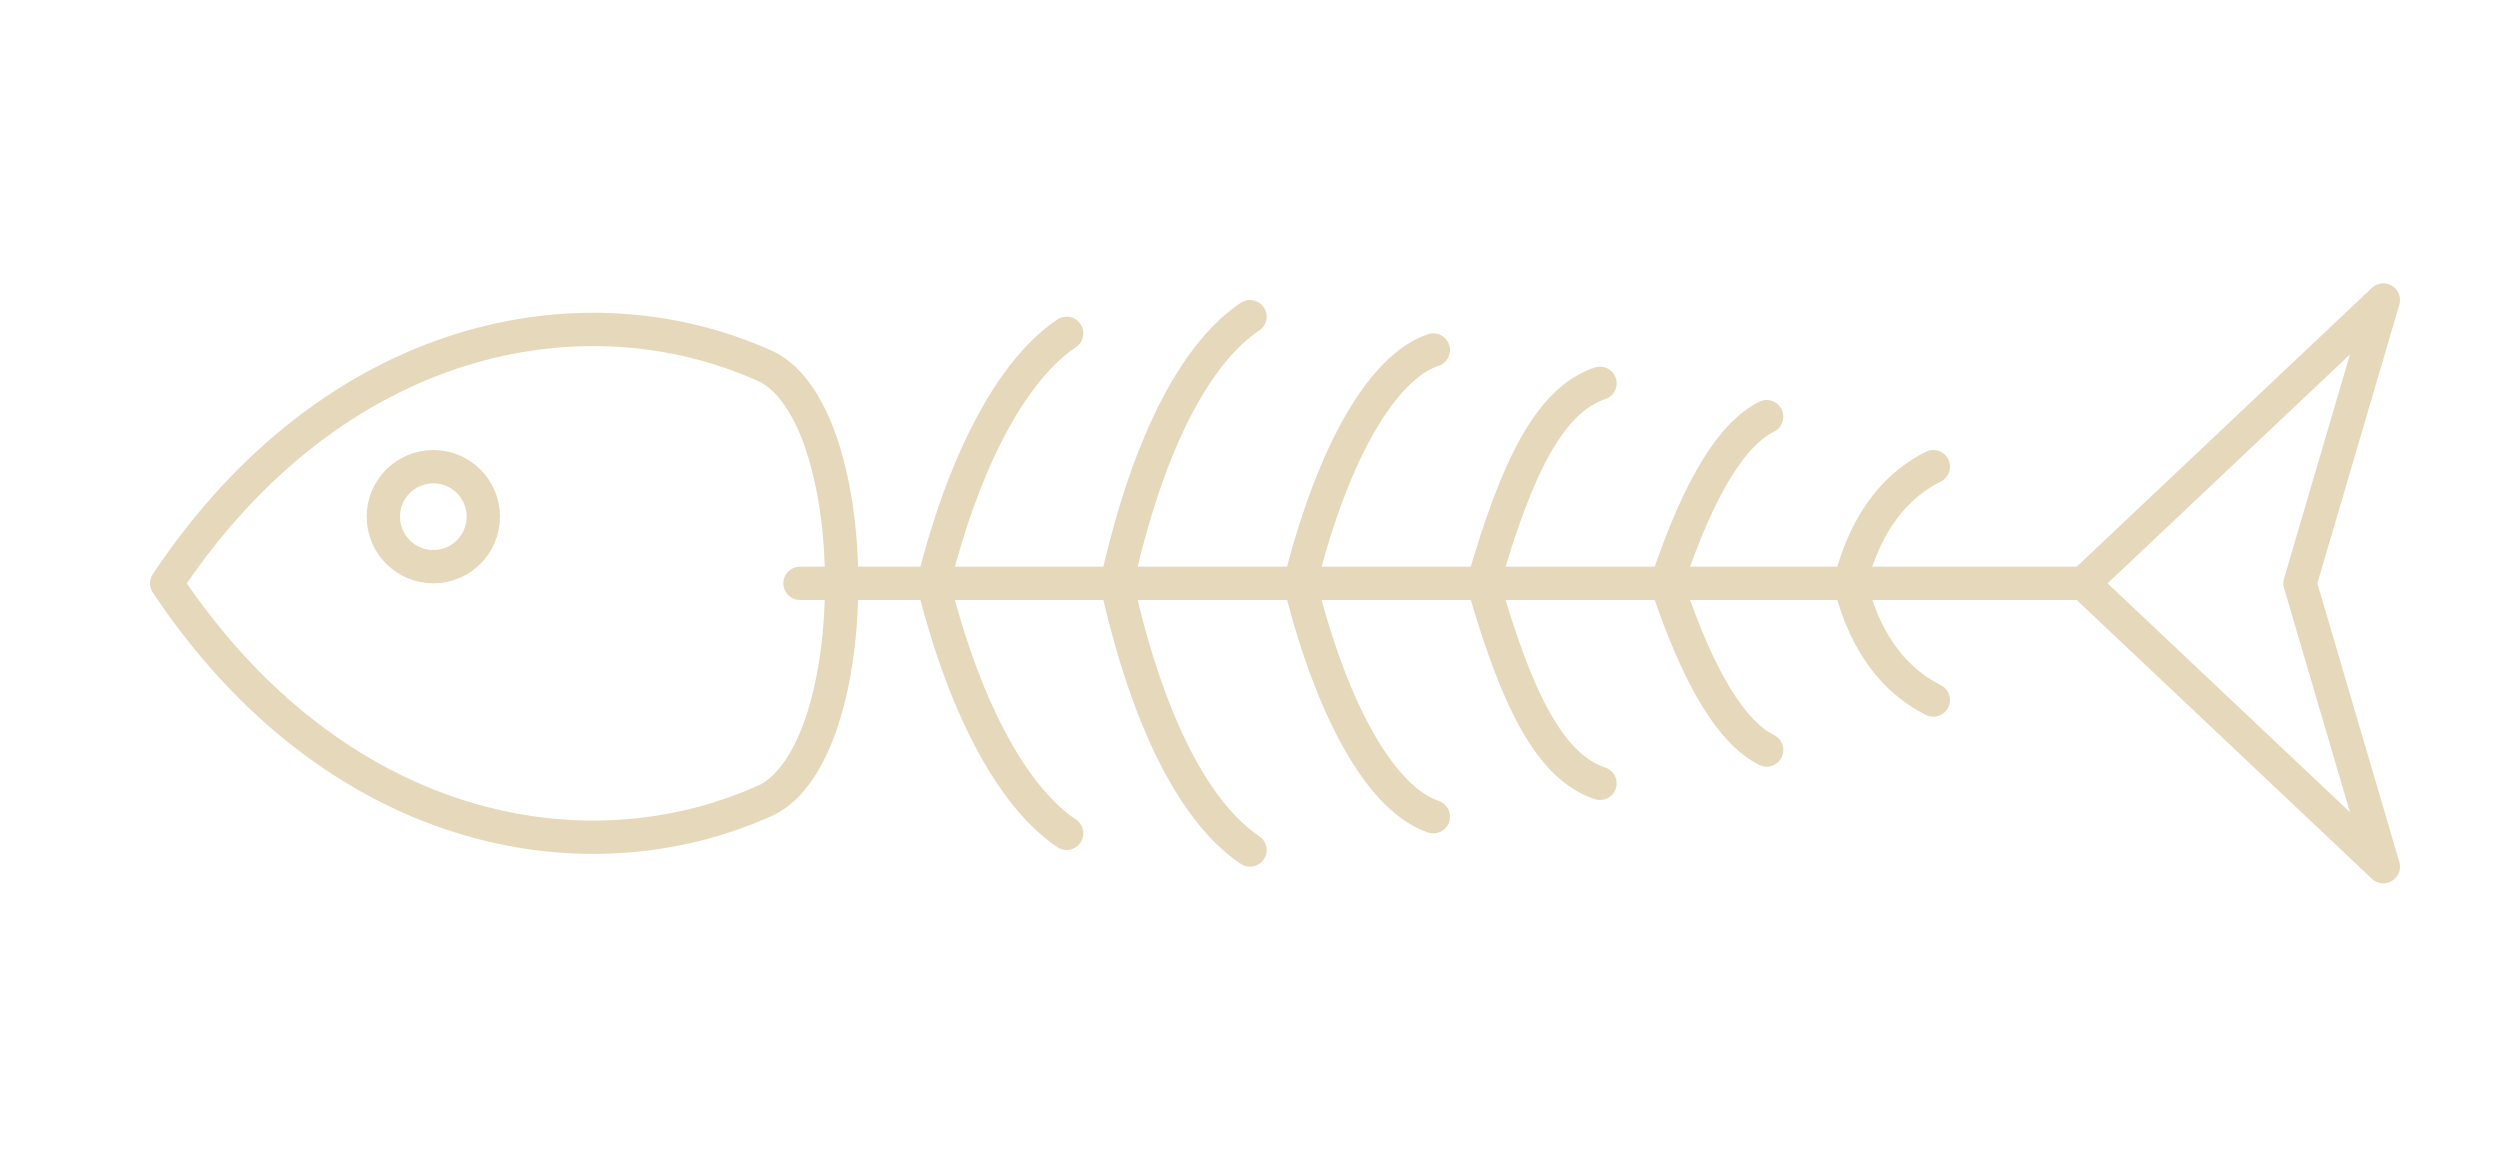
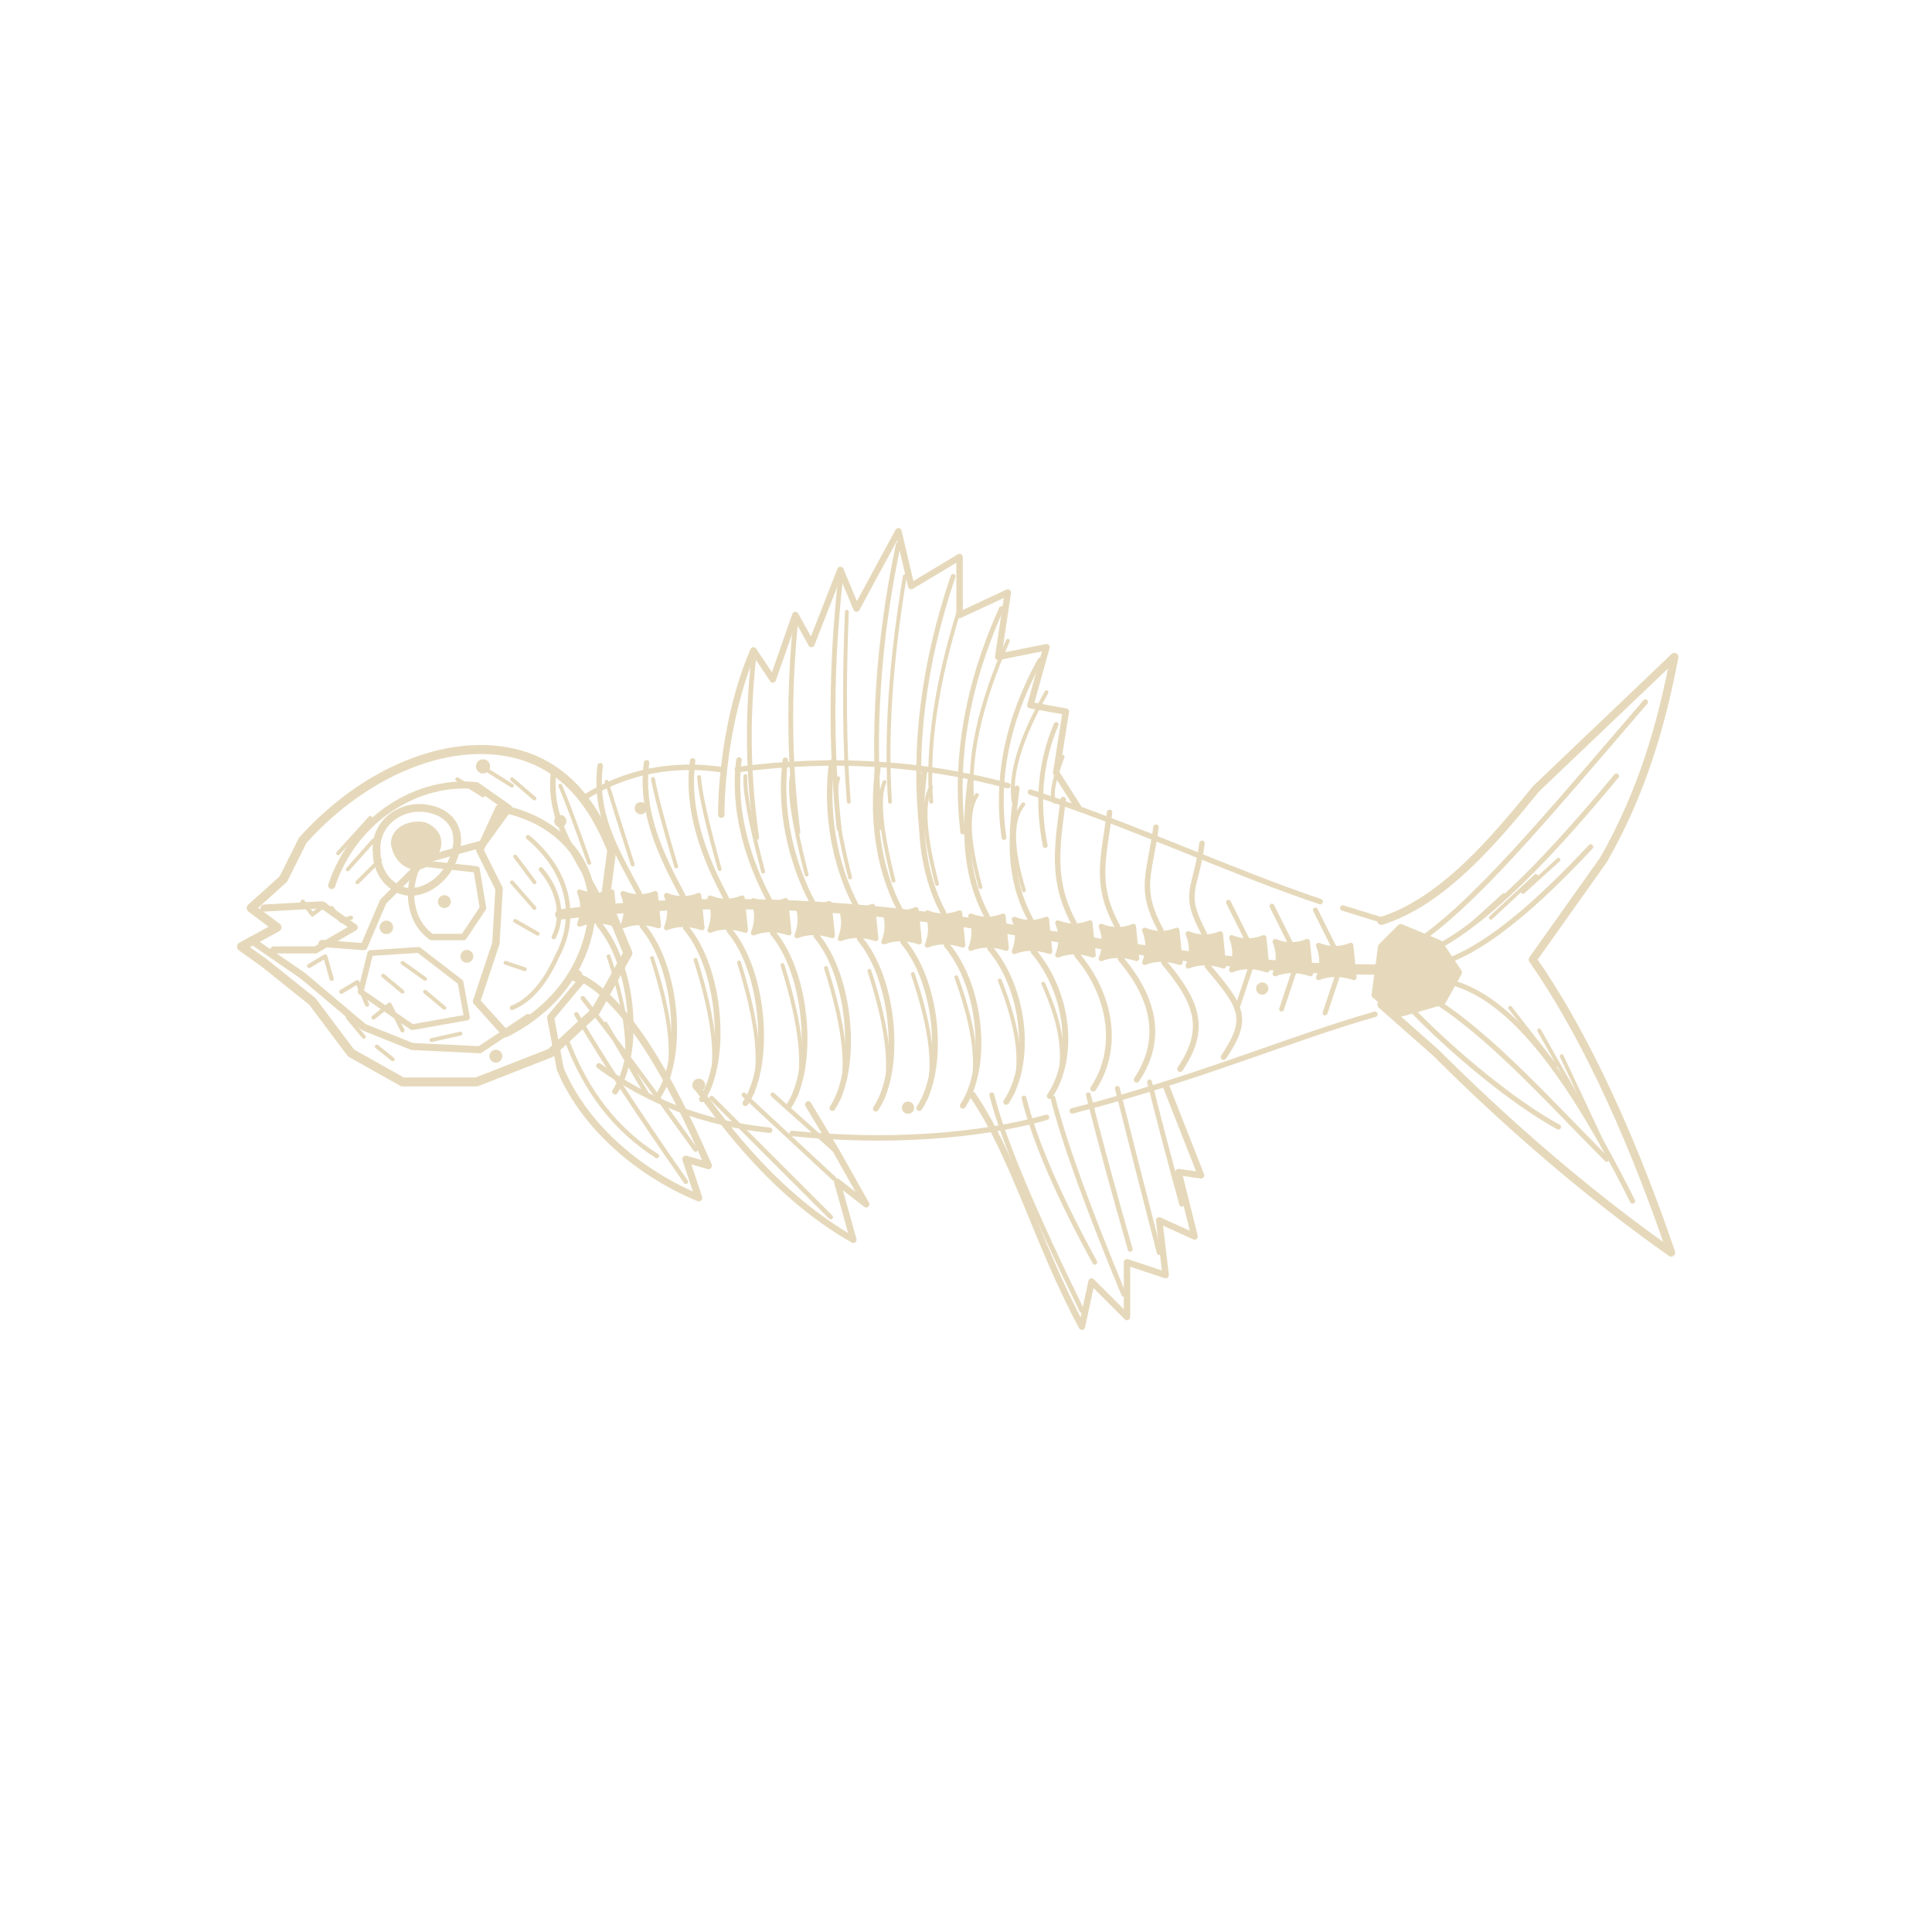
- <svg xmlns="http://www.w3.org/2000/svg" viewBox="0 0 300 140" fill="none" stroke="#E6D9BB" stroke-width="4" stroke-linecap="round" stroke-linejoin="round">
-   <path d="M20 70 C40 40 70 34 92 44 C104 50 104 90 92 96 C70 106 40 100 20 70 Z" />
-   <circle cx="52" cy="62" r="6" />
-   <path d="M96 70 L250 70" />
-   <path d="M250 70 L286 36 L276 70 L286 104 Z" />
-   <path d="M112 70 C116 54 122 44 128 40 M112 70 C116 86 122 96 128 100 M134 70 C138 52 144 42 150 38 M134 70 C138 88 144 98 150 102 M156 70 C160 54 166 44 172 42 M156 70 C160 86 166 96 172 98 M178 70 C182 56 186 48 192 46 M178 70 C182 84 186 92 192 94 M200 70 C204 58 208 52 212 50 M200 70 C204 82 208 88 212 90 M222 70 C224 62 228 58 232 56 M222 70 C224 78 228 82 232 84" />
+ <svg xmlns="http://www.w3.org/2000/svg" width="600" height="600" viewBox="0 0 600 600" role="img" aria-labelledby="03-peixe-fossil-title 03-peixe-fossil-desc" style="color:#E6D9BB">
+   <g fill="none" stroke="currentColor" stroke-width="1.2" stroke-linecap="round" stroke-linejoin="round">
+     <path d="M429 286C448 280 464 261 477 245L520 204C516 225 510 246 498 267L476 298C490 318 505 348 519 389C492 370 467 348 446 327L429 312" stroke-width="2.5" />
+     <path d="M438 294C457 282 480 254 511 218M440 297C457 291 478 270 502 241M444 300C460 297 479 279 494 263M444 304C462 305 481 321 507 373M439 307C459 317 480 341 499 360M436 311C451 327 471 343 484 350" stroke-width="1.6" />
+     <path d="M456 288L467 278M463 285L477 272M473 277L484 267M469 313L483 331M478 320L491 343M485 328L500 360" />
+     <path d="M435 288L447 293L453 302L448 311L434 315L427 309L429 294Z" fill="currentColor" stroke-width="2.1" />
+     <path d="M436 295L444 301L439 308" />
+     <path d="M224 253C224 239 227 218 234 202L240 211L247 191L252 200L261 177L266 189L279 165L283 182L298 173L298 191L313 184L310 204L325 201L320 219L331 221L328 240L335 251" stroke-width="2" />
+     <path d="M235 260.1Q231 232.5 234 205" stroke-width="1.5" />
+     <path d="M247.8 258.4Q243.8 227 247 194" stroke-width="1.5" />
+     <path d="M260.6 257.4Q256.6 220 261 180" stroke-width="1.5" />
+     <path d="M263.6 249Q261.6 224 263 190" />
+     <path d="M273.4 257Q269.4 214.5 279 169" stroke-width="1.5" />
+     <path d="M276.4 249Q274.4 218.5 281 179" />
+     <path d="M286.2 257.4Q282.2 219.5 296 179" stroke-width="1.5" />
+     <path d="M289.2 249Q287.2 223.5 298 189" />
+     <path d="M299 258.4Q295 224.5 311 189" stroke-width="1.5" />
+     <path d="M302 249Q300 228.5 313 199" />
+     <path d="M311.8 260.1Q307.8 232.5 323 205" stroke-width="1.5" />
+     <path d="M314.8 249Q312.8 236.5 325 215" />
+     <path d="M324.6 262.6Q320.6 242.5 328 225" stroke-width="1.5" />
+     <path d="M327.6 249Q325.6 246.5 330 235" />
+     <path d="M302 340C315 359 322 386 336 412L339 398L350 409L350 392L362 396L360 379L371 384L366 364L373 365L362 337" stroke-width="2" />
+     <path d="M308 340Q313 360 336 407" stroke-width="1.5" />
+     <path d="M318 341Q323 361 340 392" stroke-width="1.5" />
+     <path d="M327 341Q332 361 349 402" stroke-width="1.5" />
+     <path d="M338 340Q343 360 351 388" stroke-width="1.5" />
+     <path d="M347 338Q352 358 360 389" stroke-width="1.5" />
+     <path d="M357 336Q362 356 367 374" stroke-width="1.5" />
+     <path d="M216 337C226 351 242 372 265 385L260 367L269 374L260 358L251 343" stroke-width="2" />
+     <path d="M221 341L258 378M231 340L259 366M240 340L259 357" stroke-width="1.4" />
+     <path d="M181 248C195 239 210 237 224 239M229 239C259 235 287 237 313 244M320 246C351 256 383 271 410 280M417 282L430 286M186 331C201 342 219 349 239 351M246 352C275 355 304 353 325 347M333 345C372 335 402 322 427 315" stroke-width="1.7" />
+     <path d="M174 284C222 278 267 281 310 288S394 302 434 301" stroke-width="3.2" />
+     <path d="M185 277C178 264 170 254 172 239" stroke-width="1.7" />
+     <path d="M186 287C197 300 199 327 191 339" stroke-width="1.8" />
+     <path d="M189 297Q198 324 193 336" />
+     <path d="M183 268Q177 251 174 244" />
+     <path d="M180 277Q185 279 190 277L191 287Q185 285 180 287Q182 282 180 277Z" fill="currentColor" stroke-width="1.6" />
+     <path d="M198.5 277.5C191.5 264.5 184.4 252.8 186.4 237.8" stroke-width="1.7" />
+     <path d="M199.5 287.5C210.5 300.5 212.5 328.2 204.5 340.2" stroke-width="1.8" />
+     <path d="M202.5 297.5Q211.5 325.2 206.5 337.2" />
+     <path d="M196.5 268.5Q190.5 249.8 188.4 242.8" />
+     <path d="M193.5 277.5Q198.5 279.5 203.5 277.5L204.5 287.5Q198.5 285.5 193.5 287.5Q195.5 282.5 193.5 277.5Z" fill="currentColor" stroke-width="1.6" />
+     <path d="M212 278.1C205 265.1 198.8 251.9 200.8 236.9" stroke-width="1.7" />
+     <path d="M213 288.1C224 301.1 226 329.4 218 341.4" stroke-width="1.8" />
+     <path d="M216 298.1Q225 326.4 220 338.4" />
+     <path d="M210 269.1Q204 248.9 202.8 241.9" />
+     <path d="M207 278.1Q212 280.1 217 278.1L218 288.1Q212 286.1 207 288.1Q209 283.1 207 278.1Z" fill="currentColor" stroke-width="1.6" />
+     <path d="M225.5 278.9C218.5 265.9 213.1 251.3 215.1 236.3" stroke-width="1.7" />
+     <path d="M226.5 288.9C237.5 301.9 239.5 330.6 231.5 342.6" stroke-width="1.8" />
+     <path d="M229.5 298.9Q238.5 327.6 233.5 339.6" />
+     <path d="M223.5 269.9Q217.5 248.3 217.1 241.3" />
+     <path d="M220.5 278.9Q225.5 280.9 230.5 278.9L231.5 288.9Q225.5 286.9 220.5 288.9Q222.5 283.9 220.5 278.9Z" fill="currentColor" stroke-width="1.6" />
+     <path d="M239 279.7C232 266.7 227.5 251 229.5 236" stroke-width="1.7" />
+     <path d="M240 289.7C251 302.7 253 331.5 245 343.5" stroke-width="1.8" />
+     <path d="M243 299.7Q252 328.5 247 340.5" />
+     <path d="M237 270.7Q231 248 231.5 241" />
+     <path d="M234 279.7Q239 281.7 244 279.7L245 289.7Q239 287.7 234 289.7Q236 284.7 234 279.7Z" fill="currentColor" stroke-width="1.6" />
+     <path d="M252.5 280.6C245.5 267.6 241.9 251.1 243.9 236.1" stroke-width="1.7" />
+     <path d="M253.5 290.6C264.5 303.6 266.5 332.1 258.5 344.1" stroke-width="1.8" />
+     <path d="M256.5 300.6Q265.5 329.1 260.5 341.1" />
+     <path d="M250.5 271.6Q244.5 248.1 245.9 241.1" />
+     <path d="M247.5 280.6Q252.5 282.6 257.5 280.6L258.5 290.6Q252.5 288.6 247.5 290.6Q249.5 285.6 247.5 280.6Z" fill="currentColor" stroke-width="1.6" />
+     <path d="M266 281.5C259 268.5 256.3 251.7 258.3 236.7" stroke-width="1.7" />
+     <path d="M267 291.5C278 304.5 280 332.3 272 344.3" stroke-width="1.8" />
+     <path d="M270 301.5Q279 329.3 274 341.3" />
+     <path d="M264 272.5Q258 248.7 260.3 241.7" />
+     <path d="M261 281.5Q266 283.5 271 281.5L272 291.5Q266 289.5 261 291.5Q263 286.5 261 281.5Z" fill="currentColor" stroke-width="1.6" />
+     <path d="M279.5 282.5C272.5 269.5 270.7 252.9 272.7 237.9" stroke-width="1.7" />
+     <path d="M280.5 292.5C291.5 305.5 293.5 332.1 285.5 344.1" stroke-width="1.8" />
+     <path d="M283.5 302.5Q292.5 329.1 287.5 341.1" />
+     <path d="M277.5 273.5Q271.5 249.9 274.7 242.9" />
+     <path d="M274.5 282.5Q279.5 284.5 284.5 282.5L285.5 292.5Q279.5 290.5 274.5 292.5Q276.5 287.5 274.5 282.5Z" fill="currentColor" stroke-width="1.6" />
+     <path d="M293 283.5C286 270.5 285.1 254.6 287.1 239.6" stroke-width="1.7" />
+     <path d="M294 293.5C305 306.5 307 331.4 299 343.4" stroke-width="1.8" />
+     <path d="M297 303.5Q306 328.4 301 340.4" />
+     <path d="M291 274.5Q285 251.6 289.1 244.6" />
+     <path d="M288 283.5Q293 285.5 298 283.5L299 293.5Q293 291.5 288 293.5Q290 288.5 288 283.5Z" fill="currentColor" stroke-width="1.6" />
+     <path d="M306.5 284.5C299.5 271.5 299.4 256.9 301.4 241.9" stroke-width="1.7" />
+     <path d="M307.5 294.5C318.5 307.5 320.5 330.2 312.5 342.2" stroke-width="1.8" />
+     <path d="M310.5 304.5Q319.5 327.2 314.5 339.2" />
+     <path d="M304.5 275.5Q298.5 253.9 303.4 246.9" />
+     <path d="M301.5 284.5Q306.5 286.5 311.5 284.5L312.5 294.5Q306.5 292.5 301.5 294.5Q303.5 289.5 301.5 284.5Z" fill="currentColor" stroke-width="1.6" />
+     <path d="M320 285.5C313 272.5 313.8 259.8 315.8 244.8" stroke-width="1.7" />
+     <path d="M321 295.5C332 308.5 334 328.4 326 340.4" stroke-width="1.8" />
+     <path d="M324 305.5Q333 325.4 328 337.4" />
+     <path d="M318 276.5Q312 256.8 317.8 249.8" />
+     <path d="M315 285.5Q320 287.5 325 285.5L326 295.5Q320 293.5 315 295.5Q317 290.5 315 285.5Z" fill="currentColor" stroke-width="1.6" />
+     <path d="M333.5 286.6C326.5 273.6 328.2 263.3 330.2 248.3" stroke-width="1.7" />
+     <path d="M334.5 296.6C345.5 309.6 347.5 326.1 339.5 338.1" stroke-width="1.8" />
+     <path d="M328.5 286.6Q333.5 288.6 338.5 286.6L339.5 296.6Q333.5 294.6 328.5 296.6Q330.5 291.6 328.5 286.6Z" fill="currentColor" stroke-width="1.6" />
+     <path d="M347 287.7C340 274.7 342.6 267.3 344.6 252.3" stroke-width="1.7" />
+     <path d="M348 297.7C359 310.7 361 323.3 353 335.3" stroke-width="1.8" />
+     <path d="M342 287.7Q347 289.7 352 287.7L353 297.7Q347 295.7 342 297.7Q344 292.7 342 287.7Z" fill="currentColor" stroke-width="1.6" />
+     <path d="M360.5 288.9C353.5 275.9 357 271.9 359 256.9" stroke-width="1.7" />
+     <path d="M361.5 298.9C372.5 311.9 374.5 320 366.5 332" stroke-width="1.8" />
+     <path d="M355.5 288.9Q360.5 290.9 365.5 288.9L366.5 298.9Q360.5 296.9 355.5 298.9Q357.5 293.9 355.5 288.9Z" fill="currentColor" stroke-width="1.6" />
+     <path d="M374 290C367 277 371.3 276.9 373.3 261.9" stroke-width="1.7" />
+     <path d="M375 300C386 313 388 316.3 380 328.3" stroke-width="1.8" />
+     <path d="M369 290Q374 292 379 290L380 300Q374 298 369 300Q371 295 369 290Z" fill="currentColor" stroke-width="1.6" />
+     <path d="M387.5 292.2L381.5 280.2M388.5 300.2L384.5 312.2" stroke-width="1.5" />
+     <path d="M382.5 291.2Q387.5 293.2 392.5 291.2L393.5 301.2Q387.5 299.2 382.5 301.2Q384.5 296.2 382.5 291.2Z" fill="currentColor" stroke-width="1.6" />
+     <path d="M401 293.4L395 281.4M402 301.4L398 313.4" stroke-width="1.5" />
+     <path d="M396 292.4Q401 294.4 406 292.4L407 302.4Q401 300.4 396 302.4Q398 297.4 396 292.4Z" fill="currentColor" stroke-width="1.6" />
+     <path d="M414.5 294.6L408.5 282.6M415.5 302.6L411.5 314.6" stroke-width="1.5" />
+     <path d="M409.5 293.6Q414.5 295.6 419.5 293.6L420.5 303.6Q414.5 301.6 409.5 303.6Q411.5 298.6 409.5 293.6Z" fill="currentColor" stroke-width="1.6" />
+     <path d="M181 304C194 311 207 332 220 362L213 360L217 372C200 365 182 351 174 332L171 316Z" stroke-width="2.2" />
+     <path d="M179 315Q190 334 213 367M181 310Q196 329 216 357M176 323Q185 347 204 359M188 318L201 340" stroke-width="1.4" />
+     <path d="M78 282L88 273L94 261C111 242 134 231 154 233C174 235 184 249 190 264L188 279L195 296L185 314L171 327L148 336L125 336L109 327L97 311L82 299L75 294L86 288Z" stroke-width="2.8" />
+     <path d="M82 282L100 281L110 288L98 295L85 295M78 292L94 303L113 319L128 325L149 326L164 316" stroke-width="2.2" />
+     <path d="M103 275C110 254 130 242 148 244L158 251L150 262L132 267L119 280L113 294L100 293" stroke-width="2.2" />
+     <path d="M155 251C172 254 184 266 184 282C183 299 173 313 157 321L148 311L154 293L155 276L149 264Z" stroke-width="2.3" />
+     <path d="M164 260C176 270 180 284 173 297C169 306 164 311 159 313M168 270C174 277 175 285 172 291" stroke-width="1.4" />
+     <path d="M115 296L130 295L143 305L145 316L128 319L112 308Z" stroke-width="1.8" />
+     <path d="M130 268C126 276 127 286 134 291L144 291L150 282L148 270Z" stroke-width="2" />
+     <path d="M117 265C116 256 124 250 132 251C140 252 144 258 141 266C138 275 128 280 122 275C119 273 117 269 117 265Z" stroke-width="2.4" />
+     <path d="M122 262C122 257 128 255 132 256C137 258 138 263 134 267C130 272 123 269 122 262Z" fill="currentColor" />
+     <path d="M94 280L97 284L101 281M103 282L106 286L109 285M96 300L101 297L103 304M106 308L111 305L114 312M116 316L121 312L125 320" stroke-width="1.3" />
+     <path d="M105 265L115 254" />
+     <path d="M108 270L116 261" />
+     <path d="M111 274L118 267" />
+     <path d="M142 242L150 247" />
+     <path d="M151 239L159 244" />
+     <path d="M159 242L166 248" />
+     <path d="M160 266L166 274" />
+     <path d="M159 274L166 282" />
+     <path d="M160 286L167 290" />
+     <path d="M157 299L163 301" />
+     <path d="M119 303L125 308" />
+     <path d="M125 299L132 304" />
+     <path d="M132 308L138 313" />
+     <path d="M134 323L143 321" />
+     <path d="M108 316L113 322" />
+     <path d="M117 325L122 329" />
+     <circle cx="150" cy="238" r="1.6" fill="currentColor" />
+     <circle cx="174" cy="255" r="1.3" fill="currentColor" />
+     <circle cx="145" cy="297" r="1.4" fill="currentColor" />
+     <circle cx="120" cy="288" r="1.5" fill="currentColor" />
+     <circle cx="138" cy="280" r="1.4" fill="currentColor" />
+     <circle cx="179" cy="303" r="1.3" fill="currentColor" />
+     <circle cx="154" cy="328" r="1.4" fill="currentColor" />
+     <circle cx="199" cy="251" r="1.3" fill="currentColor" />
+     <circle cx="217" cy="337" r="1.4" fill="currentColor" />
+     <circle cx="282" cy="344" r="1.3" fill="currentColor" />
+     <circle cx="392" cy="307" r="1.3" fill="currentColor" />
+   </g>
</svg>
